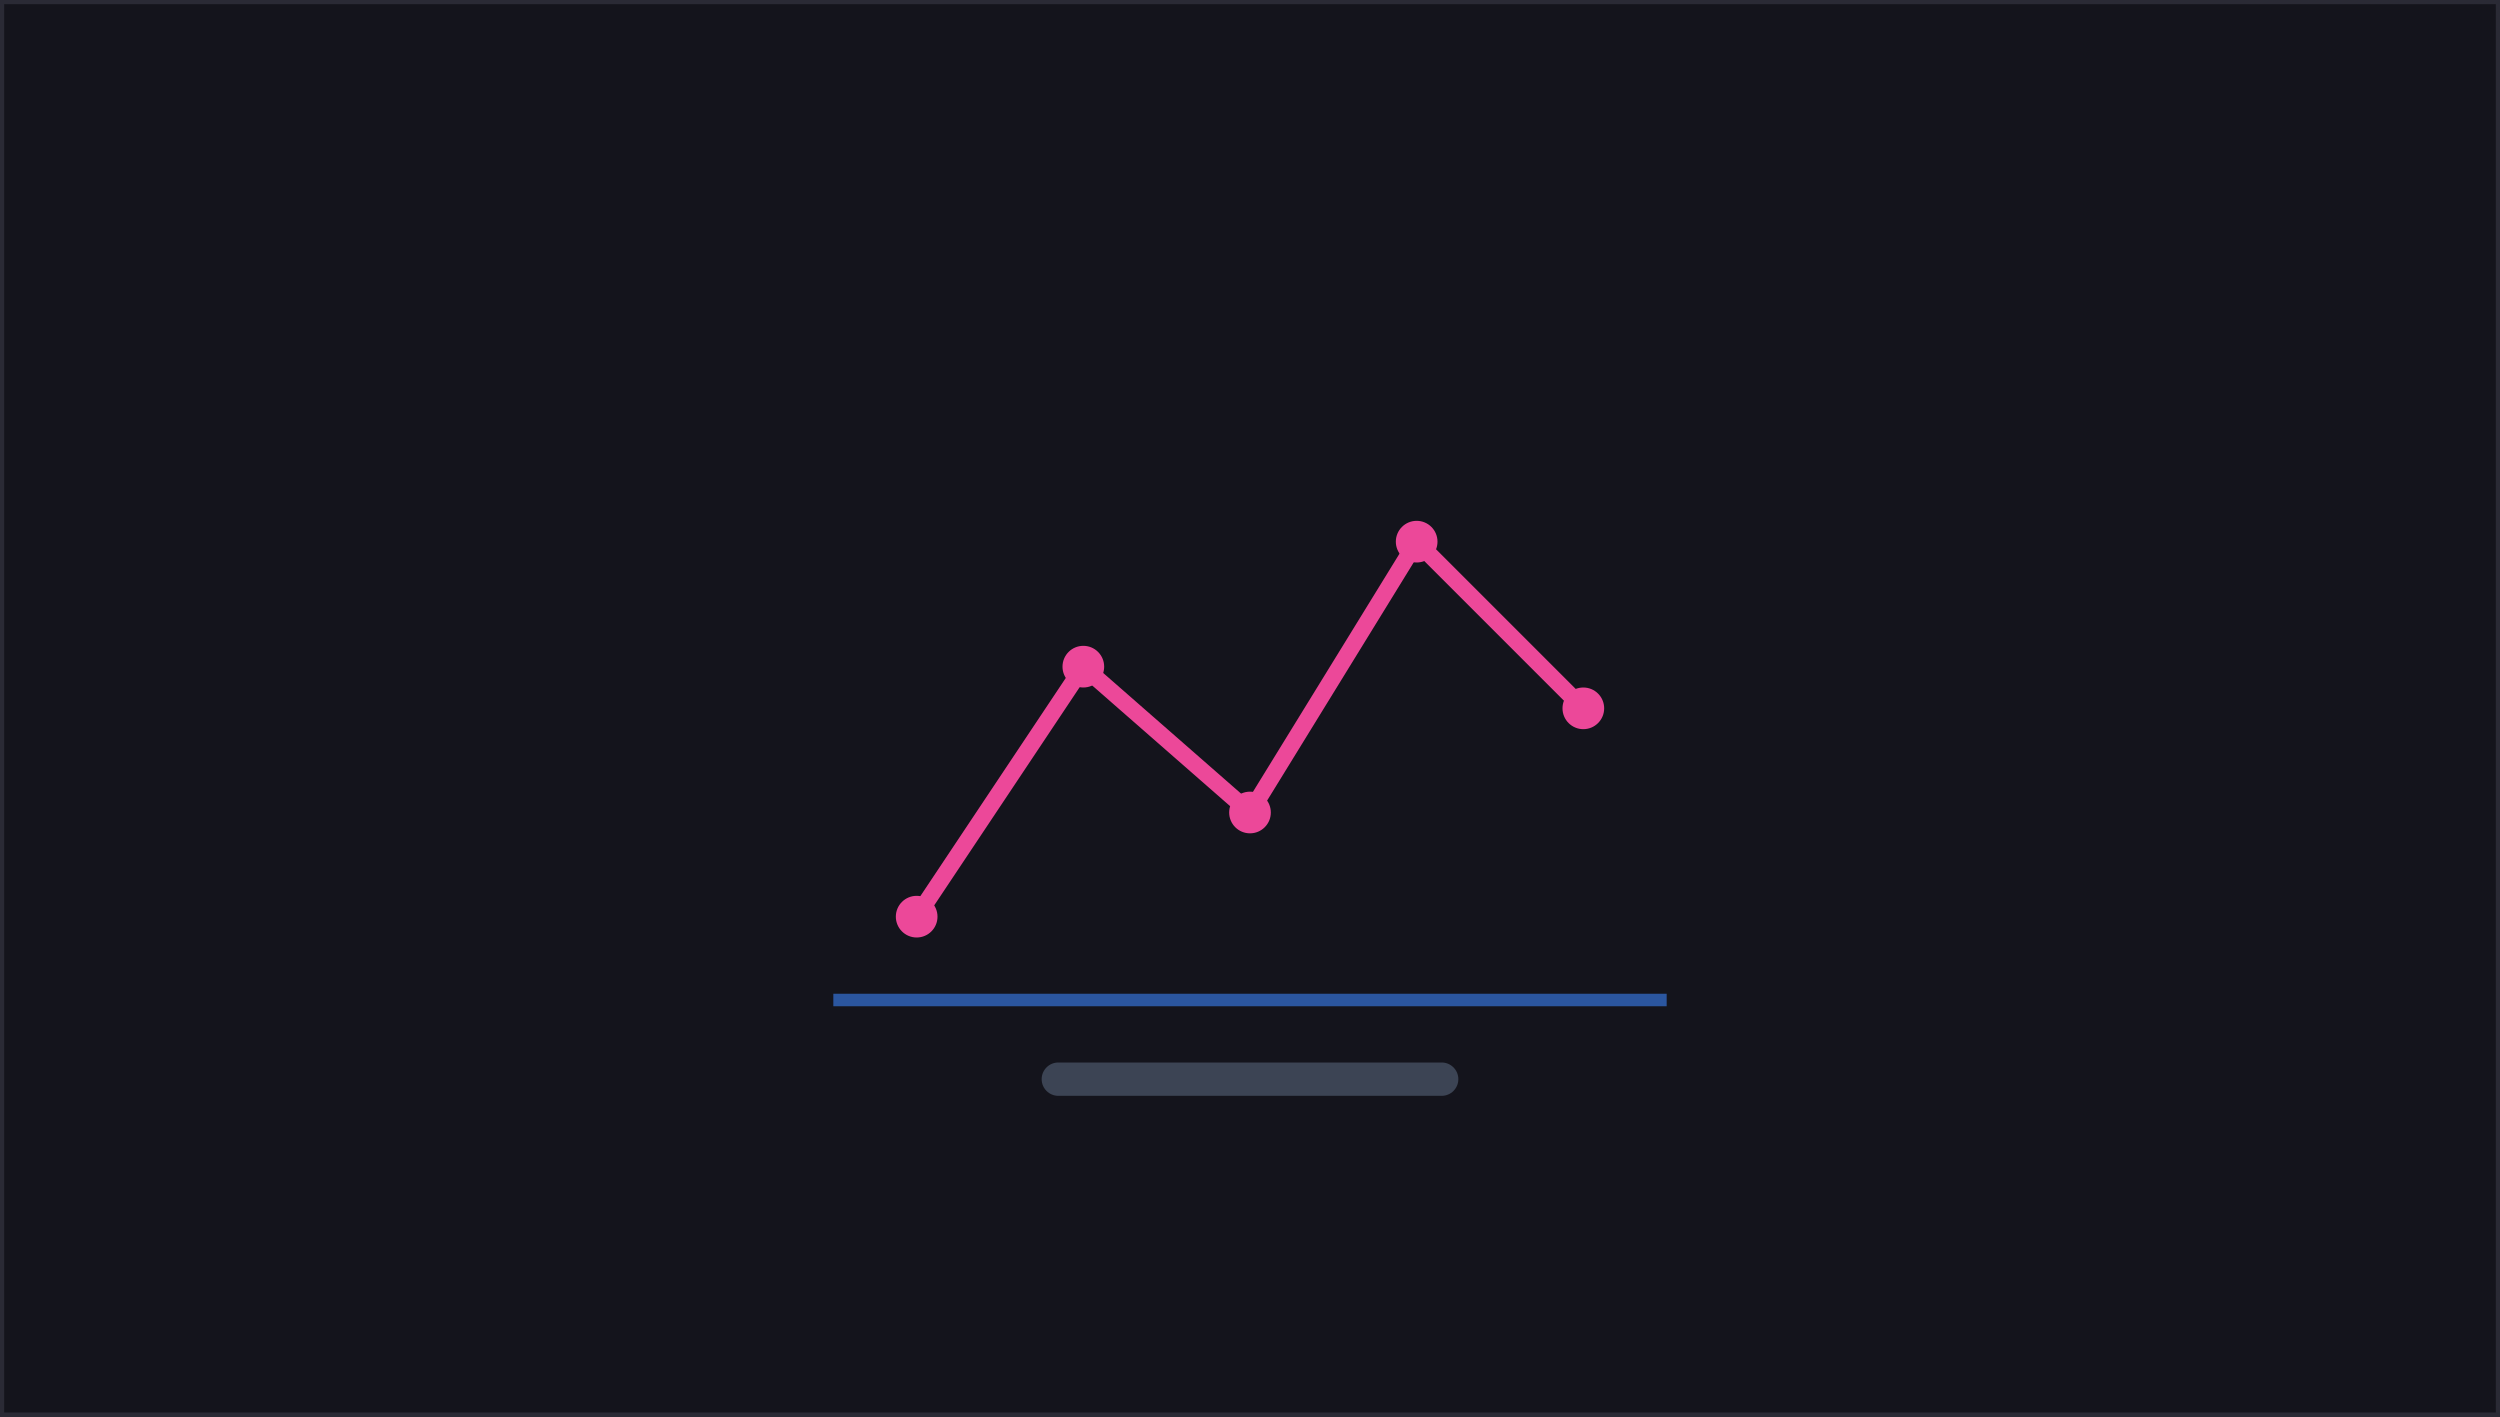
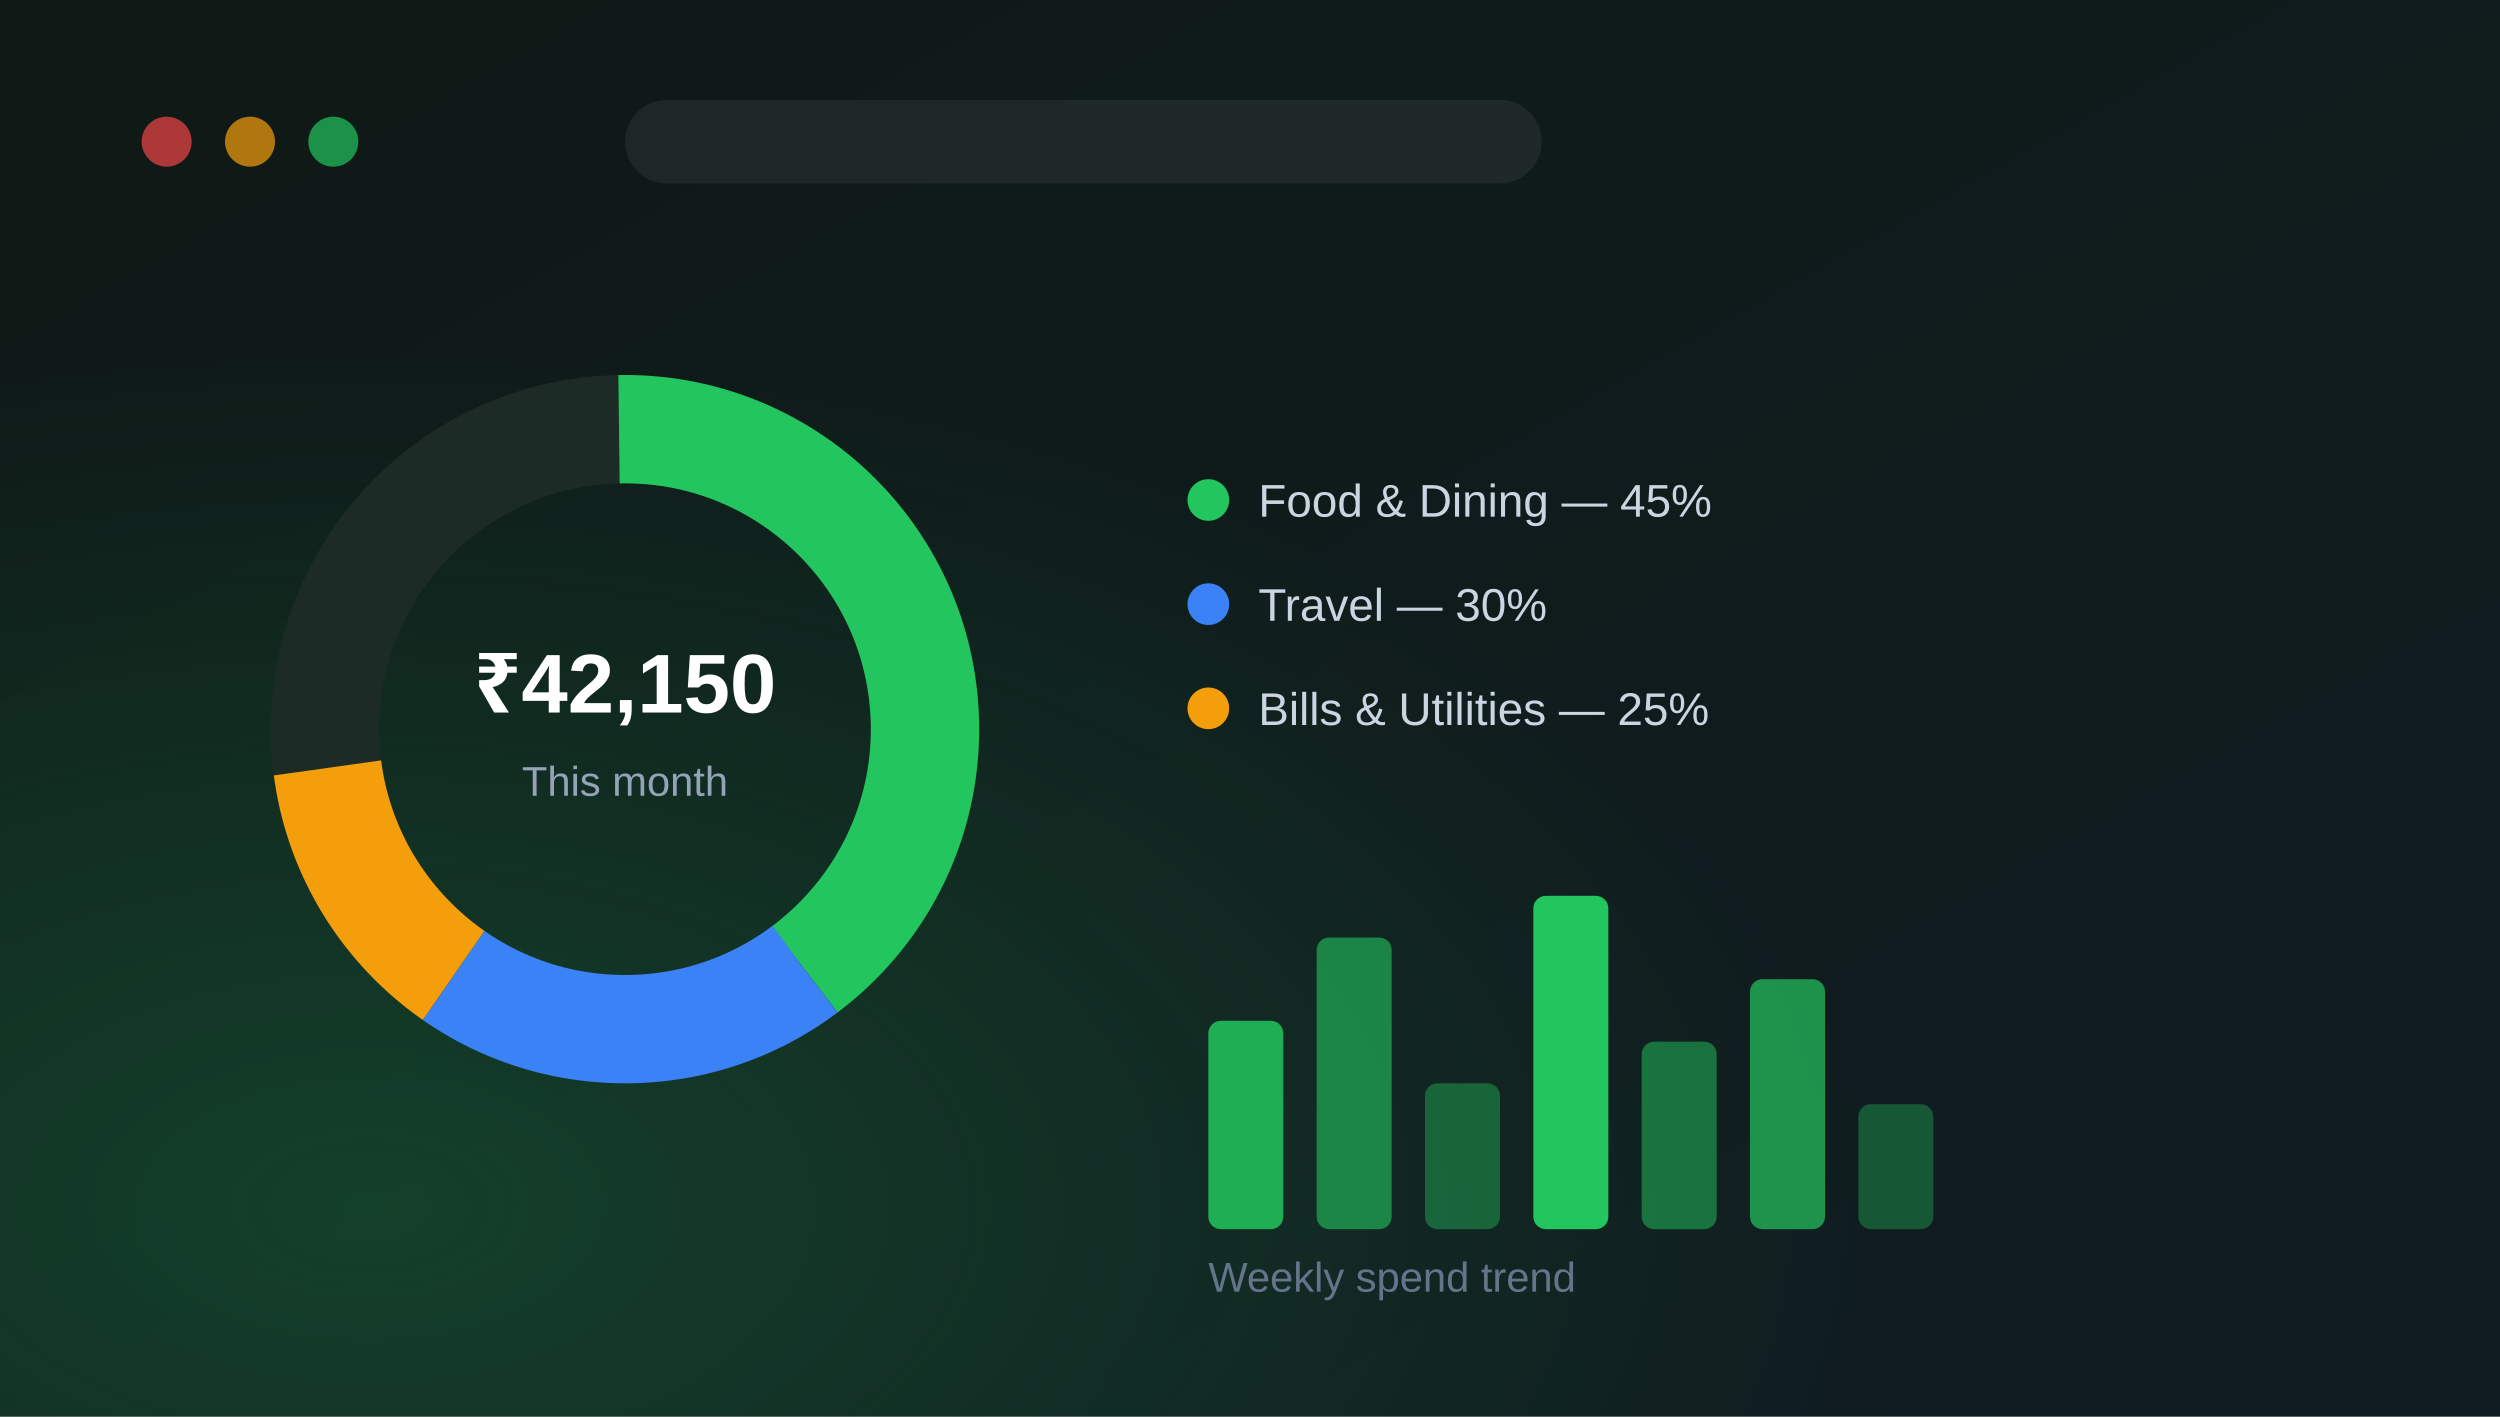
<svg xmlns="http://www.w3.org/2000/svg" viewBox="0 0 600 340">
-   <rect width="600" height="340" fill="#14141c" />
-   <rect x="0" y="0" width="600" height="340" fill="none" stroke="#2a2a35" stroke-width="2" />
-   <path d="M220 220 L260 160 L300 195 L340 130 L380 170" fill="none" stroke="#ec4899" stroke-width="4" stroke-linecap="round" stroke-linejoin="round" />
-   <circle cx="220" cy="220" r="5" fill="#ec4899" />
-   <circle cx="260" cy="160" r="5" fill="#ec4899" />
-   <circle cx="300" cy="195" r="5" fill="#ec4899" />
-   <circle cx="340" cy="130" r="5" fill="#ec4899" />
-   <circle cx="380" cy="170" r="5" fill="#ec4899" />
-   <line x1="200" y1="240" x2="400" y2="240" stroke="#3b82f6" stroke-width="3" opacity="0.6" />
-   <rect x="250" y="255" width="100" height="8" rx="4" fill="#64748b" opacity="0.5" />
+   <defs>
+     <linearGradient id="bg2" x1="0" y1="0" x2="1" y2="1">
+       <stop offset="0" stop-color="#0f1a16" />
+       <stop offset="1" stop-color="#101c22" />
+     </linearGradient>
+     <radialGradient id="glow2" cx="0.15" cy="0.85" r="0.6">
+       <stop offset="0" stop-color="#22c55e" stop-opacity="0.22" />
+       <stop offset="1" stop-color="#22c55e" stop-opacity="0" />
+     </radialGradient>
+   </defs>
+   <rect width="600" height="340" fill="url(#bg2)" />
+   <rect width="600" height="340" fill="url(#glow2)" />
+   <circle cx="40" cy="34" r="6" fill="#ef4444" opacity="0.7" />
+   <circle cx="60" cy="34" r="6" fill="#f59e0b" opacity="0.7" />
+   <circle cx="80" cy="34" r="6" fill="#22c55e" opacity="0.7" />
+   <rect x="150" y="24" width="220" height="20" rx="10" fill="#ffffff" opacity="0.06" />
+   <g transform="translate(150,175)">
+     <circle r="72" fill="none" stroke="#1c2b26" stroke-width="26" />
+     <circle r="72" fill="none" stroke="#22c55e" stroke-width="26" stroke-dasharray="180 271" stroke-dashoffset="0" transform="rotate(-90)" />
+     <circle r="72" fill="none" stroke="#3b82f6" stroke-width="26" stroke-dasharray="90 271" stroke-dashoffset="-180" transform="rotate(-90)" />
+     <circle r="72" fill="none" stroke="#f59e0b" stroke-width="26" stroke-dasharray="60 271" stroke-dashoffset="-270" transform="rotate(-90)" />
+     <text x="0" y="-4" text-anchor="middle" fill="#ffffff" font-family="Arial, sans-serif" font-size="20" font-weight="bold">₹42,150</text>
+     <text x="0" y="16" text-anchor="middle" fill="#94a3b8" font-family="Arial, sans-serif" font-size="10">This month</text>
+   </g>
+   <g font-family="Arial, sans-serif" font-size="11">
+     <circle cx="290" cy="120" r="5" fill="#22c55e" />
+     <text x="302" y="124" fill="#cbd5e1">Food &amp; Dining — 45%</text>
+     <circle cx="290" cy="145" r="5" fill="#3b82f6" />
+     <text x="302" y="149" fill="#cbd5e1">Travel — 30%</text>
+     <circle cx="290" cy="170" r="5" fill="#f59e0b" />
+     <text x="302" y="174" fill="#cbd5e1">Bills &amp; Utilities — 25%</text>
+   </g>
+   <g transform="translate(290,205)">
+     <rect x="0" y="40" width="18" height="50" rx="3" fill="#22c55e" opacity="0.85" />
+     <rect x="26" y="20" width="18" height="70" rx="3" fill="#22c55e" opacity="0.6" />
+     <rect x="52" y="55" width="18" height="35" rx="3" fill="#22c55e" opacity="0.4" />
+     <rect x="78" y="10" width="18" height="80" rx="3" fill="#22c55e" />
+     <rect x="104" y="45" width="18" height="45" rx="3" fill="#22c55e" opacity="0.5" />
+     <rect x="130" y="30" width="18" height="60" rx="3" fill="#22c55e" opacity="0.7" />
+     <rect x="156" y="60" width="18" height="30" rx="3" fill="#22c55e" opacity="0.35" />
+   </g>
+   <text x="290" y="310" fill="#64748b" font-family="Arial, sans-serif" font-size="10">Weekly spend trend</text>
</svg>
